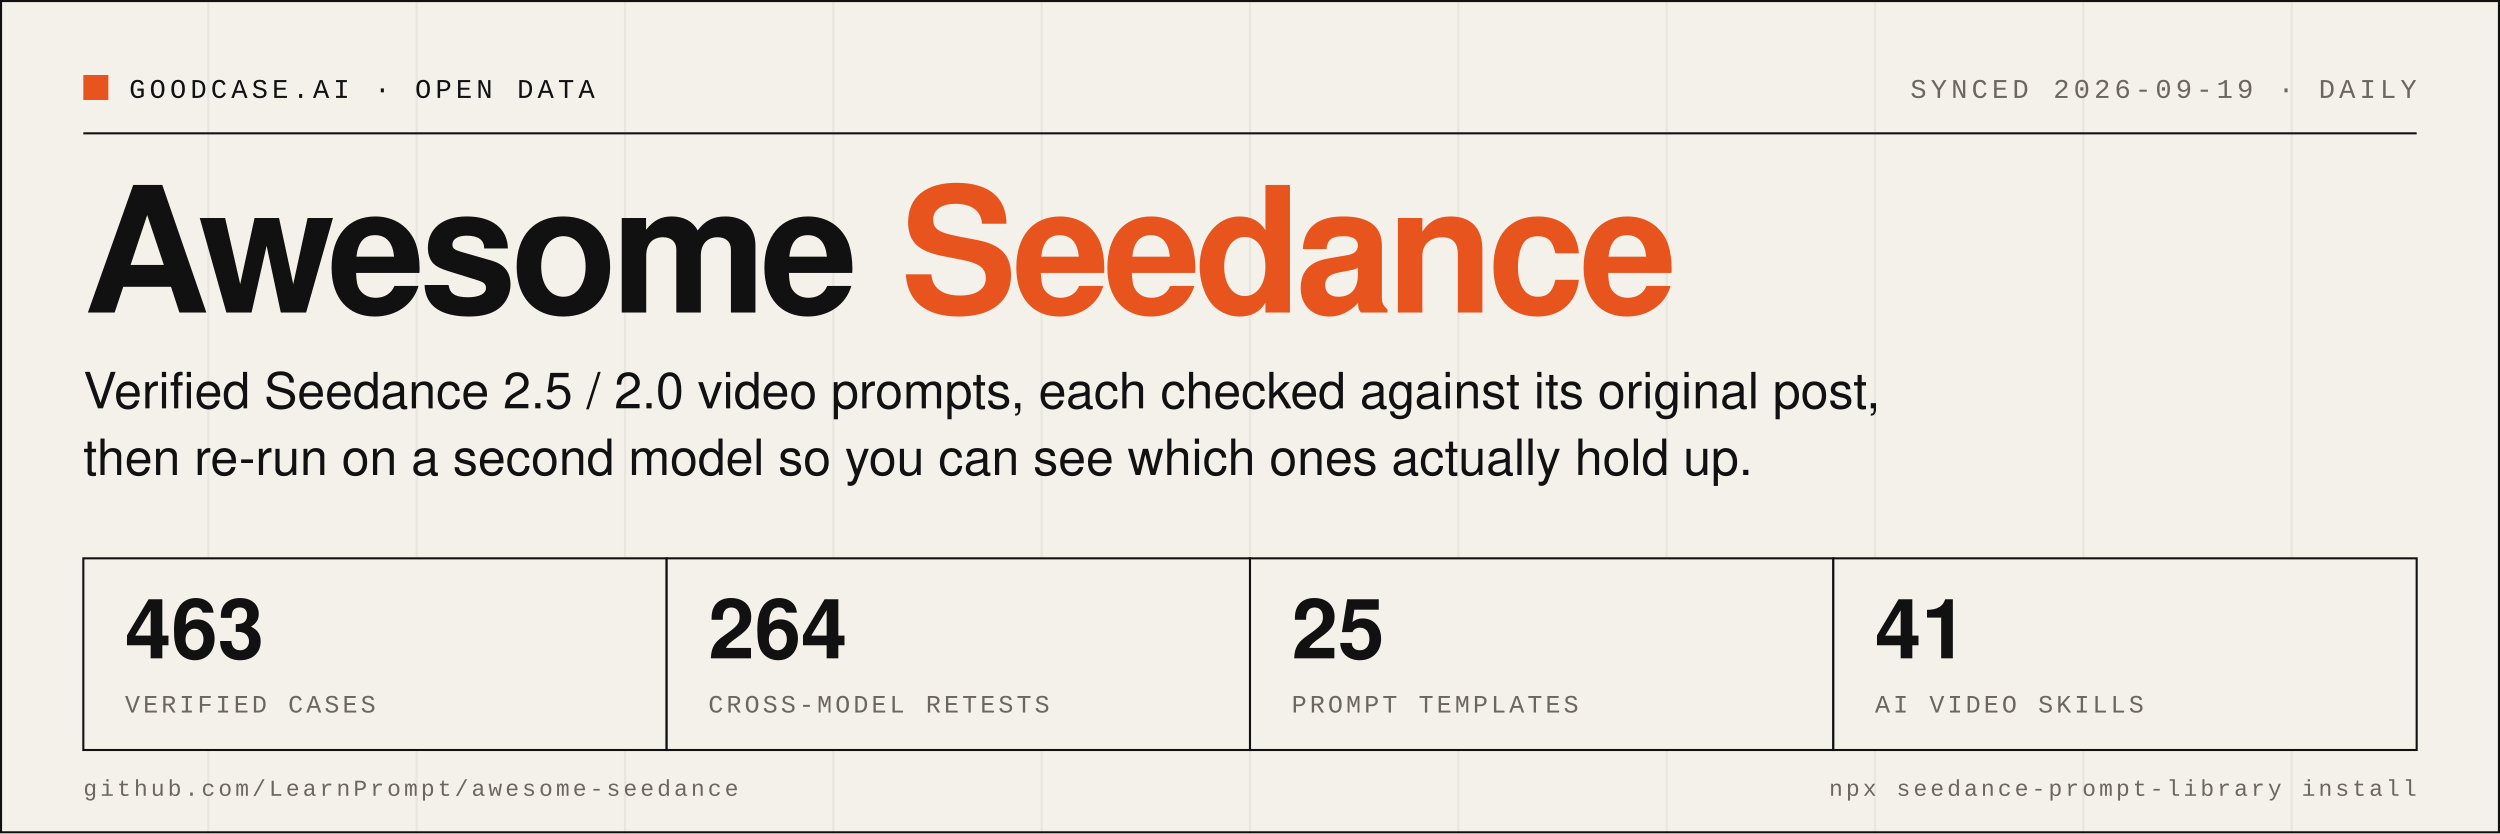
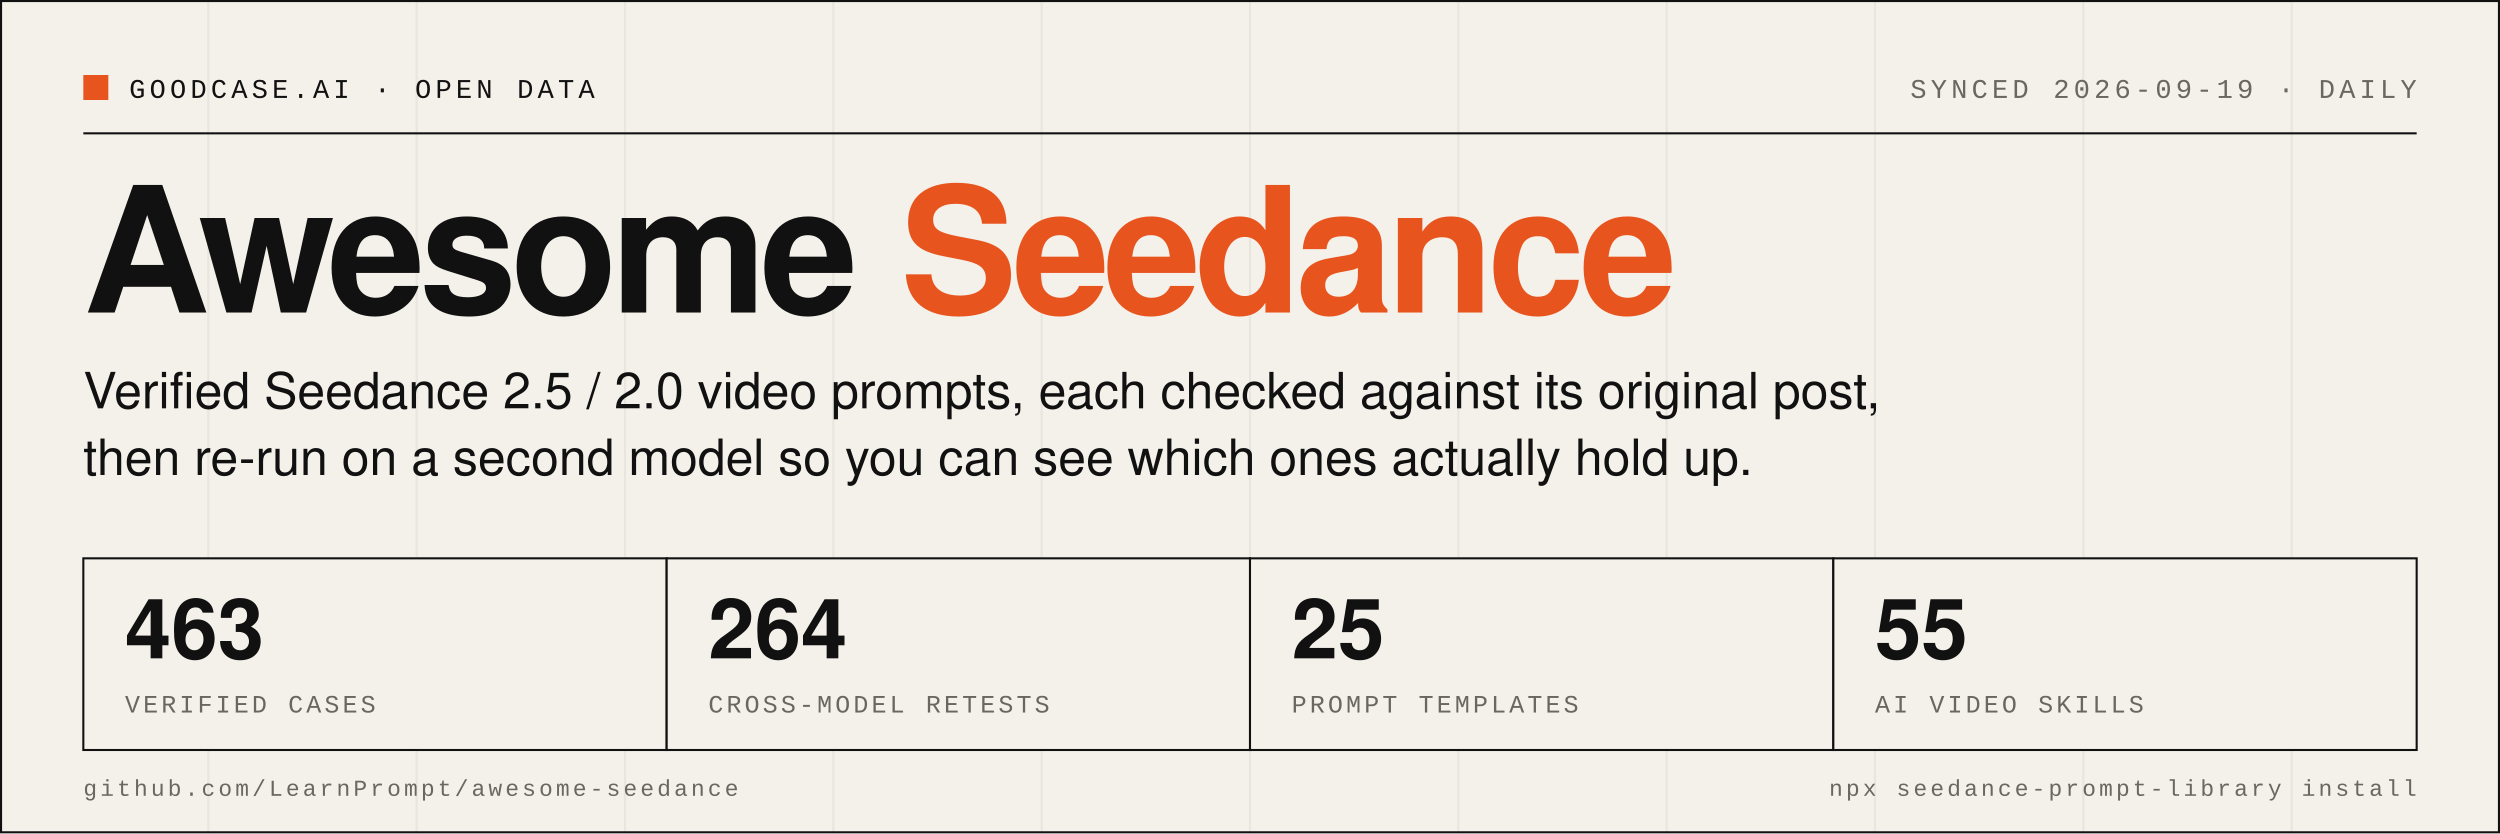
- <svg xmlns="http://www.w3.org/2000/svg" width="1200" height="400" viewBox="0 0 1200 400" role="img" aria-label="Awesome Seedance: 463 verified cases, 264 cross-model retests, 25 prompt templates, 41 AI video skills">
+ <svg xmlns="http://www.w3.org/2000/svg" width="1200" height="400" viewBox="0 0 1200 400" role="img" aria-label="Awesome Seedance: 463 verified cases, 264 cross-model retests, 25 prompt templates, 55 AI video skills">
  <rect width="1200" height="400" fill="#F4F1EA" />
  <line x1="0" y1="0" x2="0" y2="400" stroke="#111111" stroke-opacity="0.05" stroke-width="1" />
  <line x1="100" y1="0" x2="100" y2="400" stroke="#111111" stroke-opacity="0.05" stroke-width="1" />
  <line x1="200" y1="0" x2="200" y2="400" stroke="#111111" stroke-opacity="0.05" stroke-width="1" />
  <line x1="300" y1="0" x2="300" y2="400" stroke="#111111" stroke-opacity="0.05" stroke-width="1" />
  <line x1="400" y1="0" x2="400" y2="400" stroke="#111111" stroke-opacity="0.05" stroke-width="1" />
  <line x1="500" y1="0" x2="500" y2="400" stroke="#111111" stroke-opacity="0.05" stroke-width="1" />
  <line x1="600" y1="0" x2="600" y2="400" stroke="#111111" stroke-opacity="0.05" stroke-width="1" />
  <line x1="700" y1="0" x2="700" y2="400" stroke="#111111" stroke-opacity="0.05" stroke-width="1" />
  <line x1="800" y1="0" x2="800" y2="400" stroke="#111111" stroke-opacity="0.05" stroke-width="1" />
  <line x1="900" y1="0" x2="900" y2="400" stroke="#111111" stroke-opacity="0.05" stroke-width="1" />
  <line x1="1000" y1="0" x2="1000" y2="400" stroke="#111111" stroke-opacity="0.05" stroke-width="1" />
  <line x1="1100" y1="0" x2="1100" y2="400" stroke="#111111" stroke-opacity="0.05" stroke-width="1" />
  <rect x="0.5" y="0.5" width="1199" height="399" fill="none" stroke="#111111" stroke-width="1" />
  <rect x="40" y="36" width="12" height="12" fill="#E8541E" />
  <text x="62" y="47" font-family="SFMono-Regular, Menlo, Consolas, 'Liberation Mono', monospace" font-size="13" letter-spacing="2" fill="#111111">GOODCASE.AI · OPEN DATA</text>
  <text x="1160" y="47" text-anchor="end" font-family="SFMono-Regular, Menlo, Consolas, 'Liberation Mono', monospace" font-size="13" letter-spacing="2" fill="#6B675F">SYNCED 2026-09-19 · DAILY</text>
  <line x1="40" y1="64" x2="1160" y2="64" stroke="#111111" stroke-width="1" />
  <text x="40" y="150" font-family="Helvetica Neue, Helvetica, Arial, 'PingFang SC', sans-serif" font-size="84" font-weight="800" letter-spacing="-3" fill="#111111">Awesome <tspan fill="#E8541E">Seedance</tspan>
  </text>
  <text x="40" y="196" font-family="Helvetica Neue, Helvetica, Arial, 'PingFang SC', sans-serif" font-size="24" fill="#111111">Verified Seedance 2.5 / 2.0 video prompts, each checked against its original post,</text>
  <text x="40" y="228" font-family="Helvetica Neue, Helvetica, Arial, 'PingFang SC', sans-serif" font-size="24" fill="#111111">then re-run on a second model so you can see which ones actually hold up.</text>
  <rect x="40" y="268" width="280" height="92" fill="#F4F1EA" stroke="#111111" stroke-width="1" />
  <text x="60" y="316" font-family="Helvetica Neue, Helvetica, Arial, 'PingFang SC', sans-serif" font-size="40" font-weight="700" fill="#111111">463</text>
  <text x="60" y="342" font-family="SFMono-Regular, Menlo, Consolas, 'Liberation Mono', monospace" font-size="12" letter-spacing="1.5" fill="#6B675F">VERIFIED CASES</text>
  <rect x="320" y="268" width="280" height="92" fill="#F4F1EA" stroke="#111111" stroke-width="1" />
  <text x="340" y="316" font-family="Helvetica Neue, Helvetica, Arial, 'PingFang SC', sans-serif" font-size="40" font-weight="700" fill="#111111">264</text>
  <text x="340" y="342" font-family="SFMono-Regular, Menlo, Consolas, 'Liberation Mono', monospace" font-size="12" letter-spacing="1.5" fill="#6B675F">CROSS-MODEL RETESTS</text>
  <rect x="600" y="268" width="280" height="92" fill="#F4F1EA" stroke="#111111" stroke-width="1" />
  <text x="620" y="316" font-family="Helvetica Neue, Helvetica, Arial, 'PingFang SC', sans-serif" font-size="40" font-weight="700" fill="#111111">25</text>
  <text x="620" y="342" font-family="SFMono-Regular, Menlo, Consolas, 'Liberation Mono', monospace" font-size="12" letter-spacing="1.5" fill="#6B675F">PROMPT TEMPLATES</text>
  <rect x="880" y="268" width="280" height="92" fill="#F4F1EA" stroke="#111111" stroke-width="1" />
-   <text x="900" y="316" font-family="Helvetica Neue, Helvetica, Arial, 'PingFang SC', sans-serif" font-size="40" font-weight="700" fill="#111111">41</text>
+   <text x="900" y="316" font-family="Helvetica Neue, Helvetica, Arial, 'PingFang SC', sans-serif" font-size="40" font-weight="700" fill="#111111">55</text>
  <text x="900" y="342" font-family="SFMono-Regular, Menlo, Consolas, 'Liberation Mono', monospace" font-size="12" letter-spacing="1.5" fill="#6B675F">AI VIDEO SKILLS</text>
  <text x="40" y="382" font-family="SFMono-Regular, Menlo, Consolas, 'Liberation Mono', monospace" font-size="11" letter-spacing="1.5" fill="#6B675F">github.com/LearnPrompt/awesome-seedance</text>
  <text x="1160" y="382" text-anchor="end" font-family="SFMono-Regular, Menlo, Consolas, 'Liberation Mono', monospace" font-size="11" letter-spacing="1.5" fill="#6B675F">npx seedance-prompt-library install</text>
</svg>
